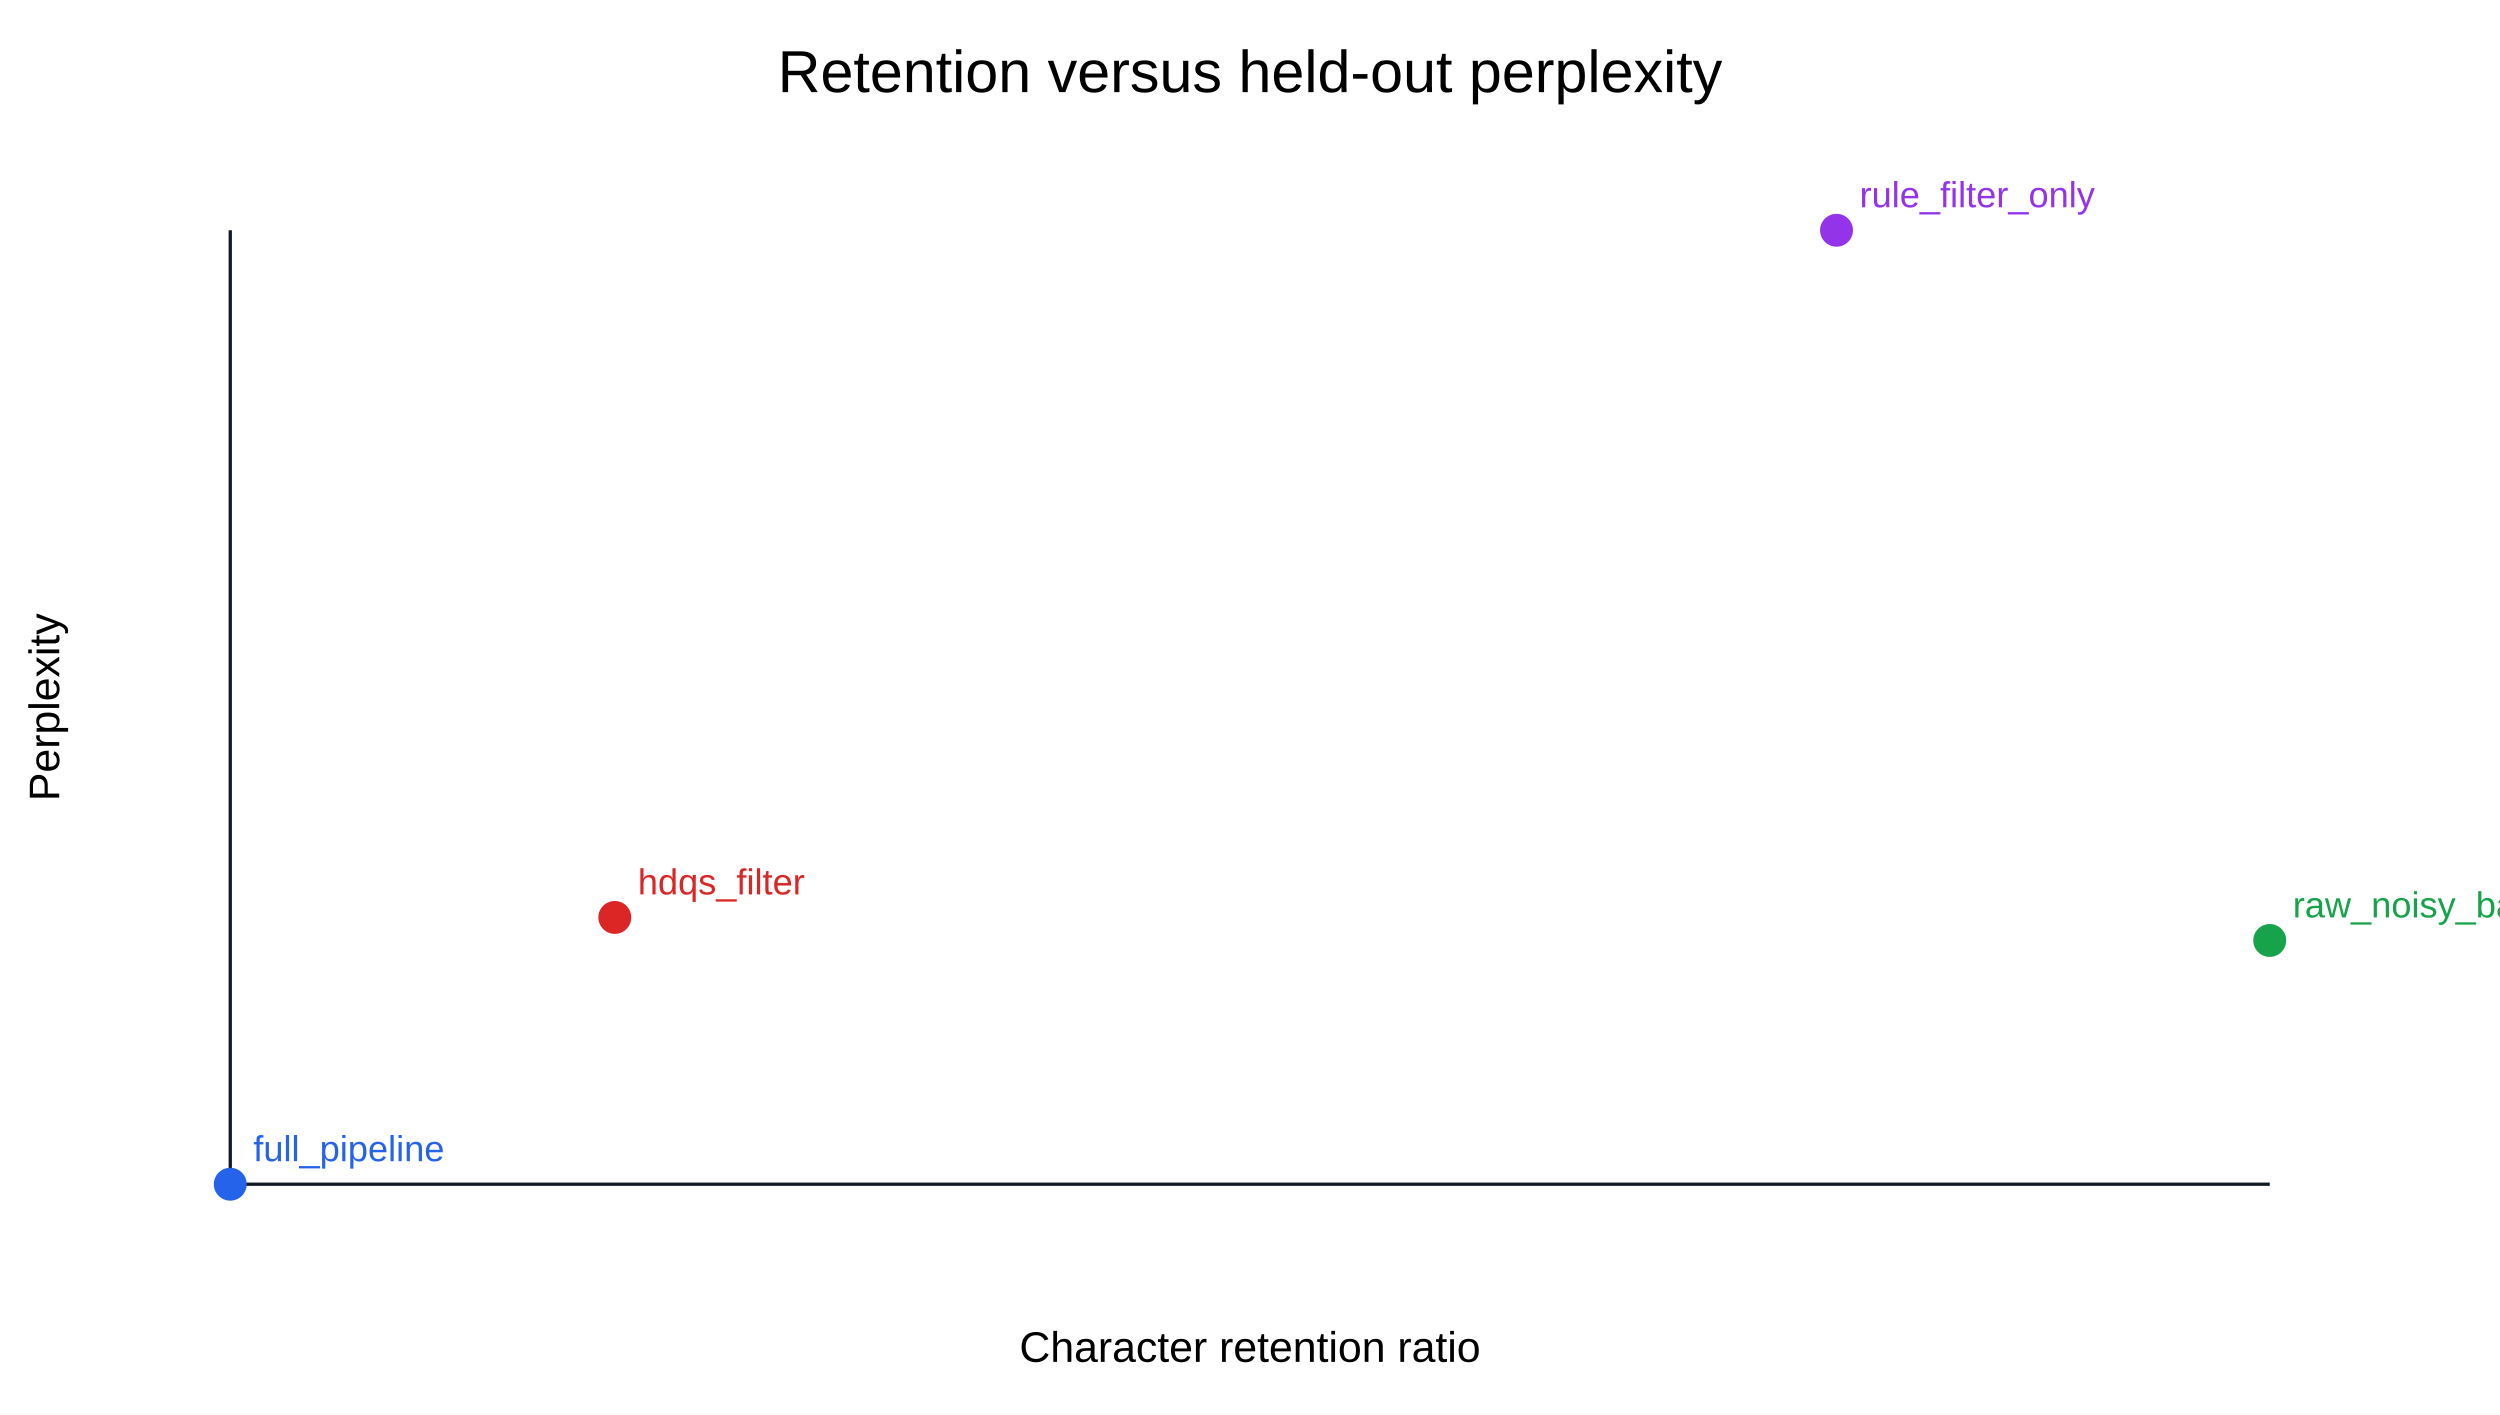
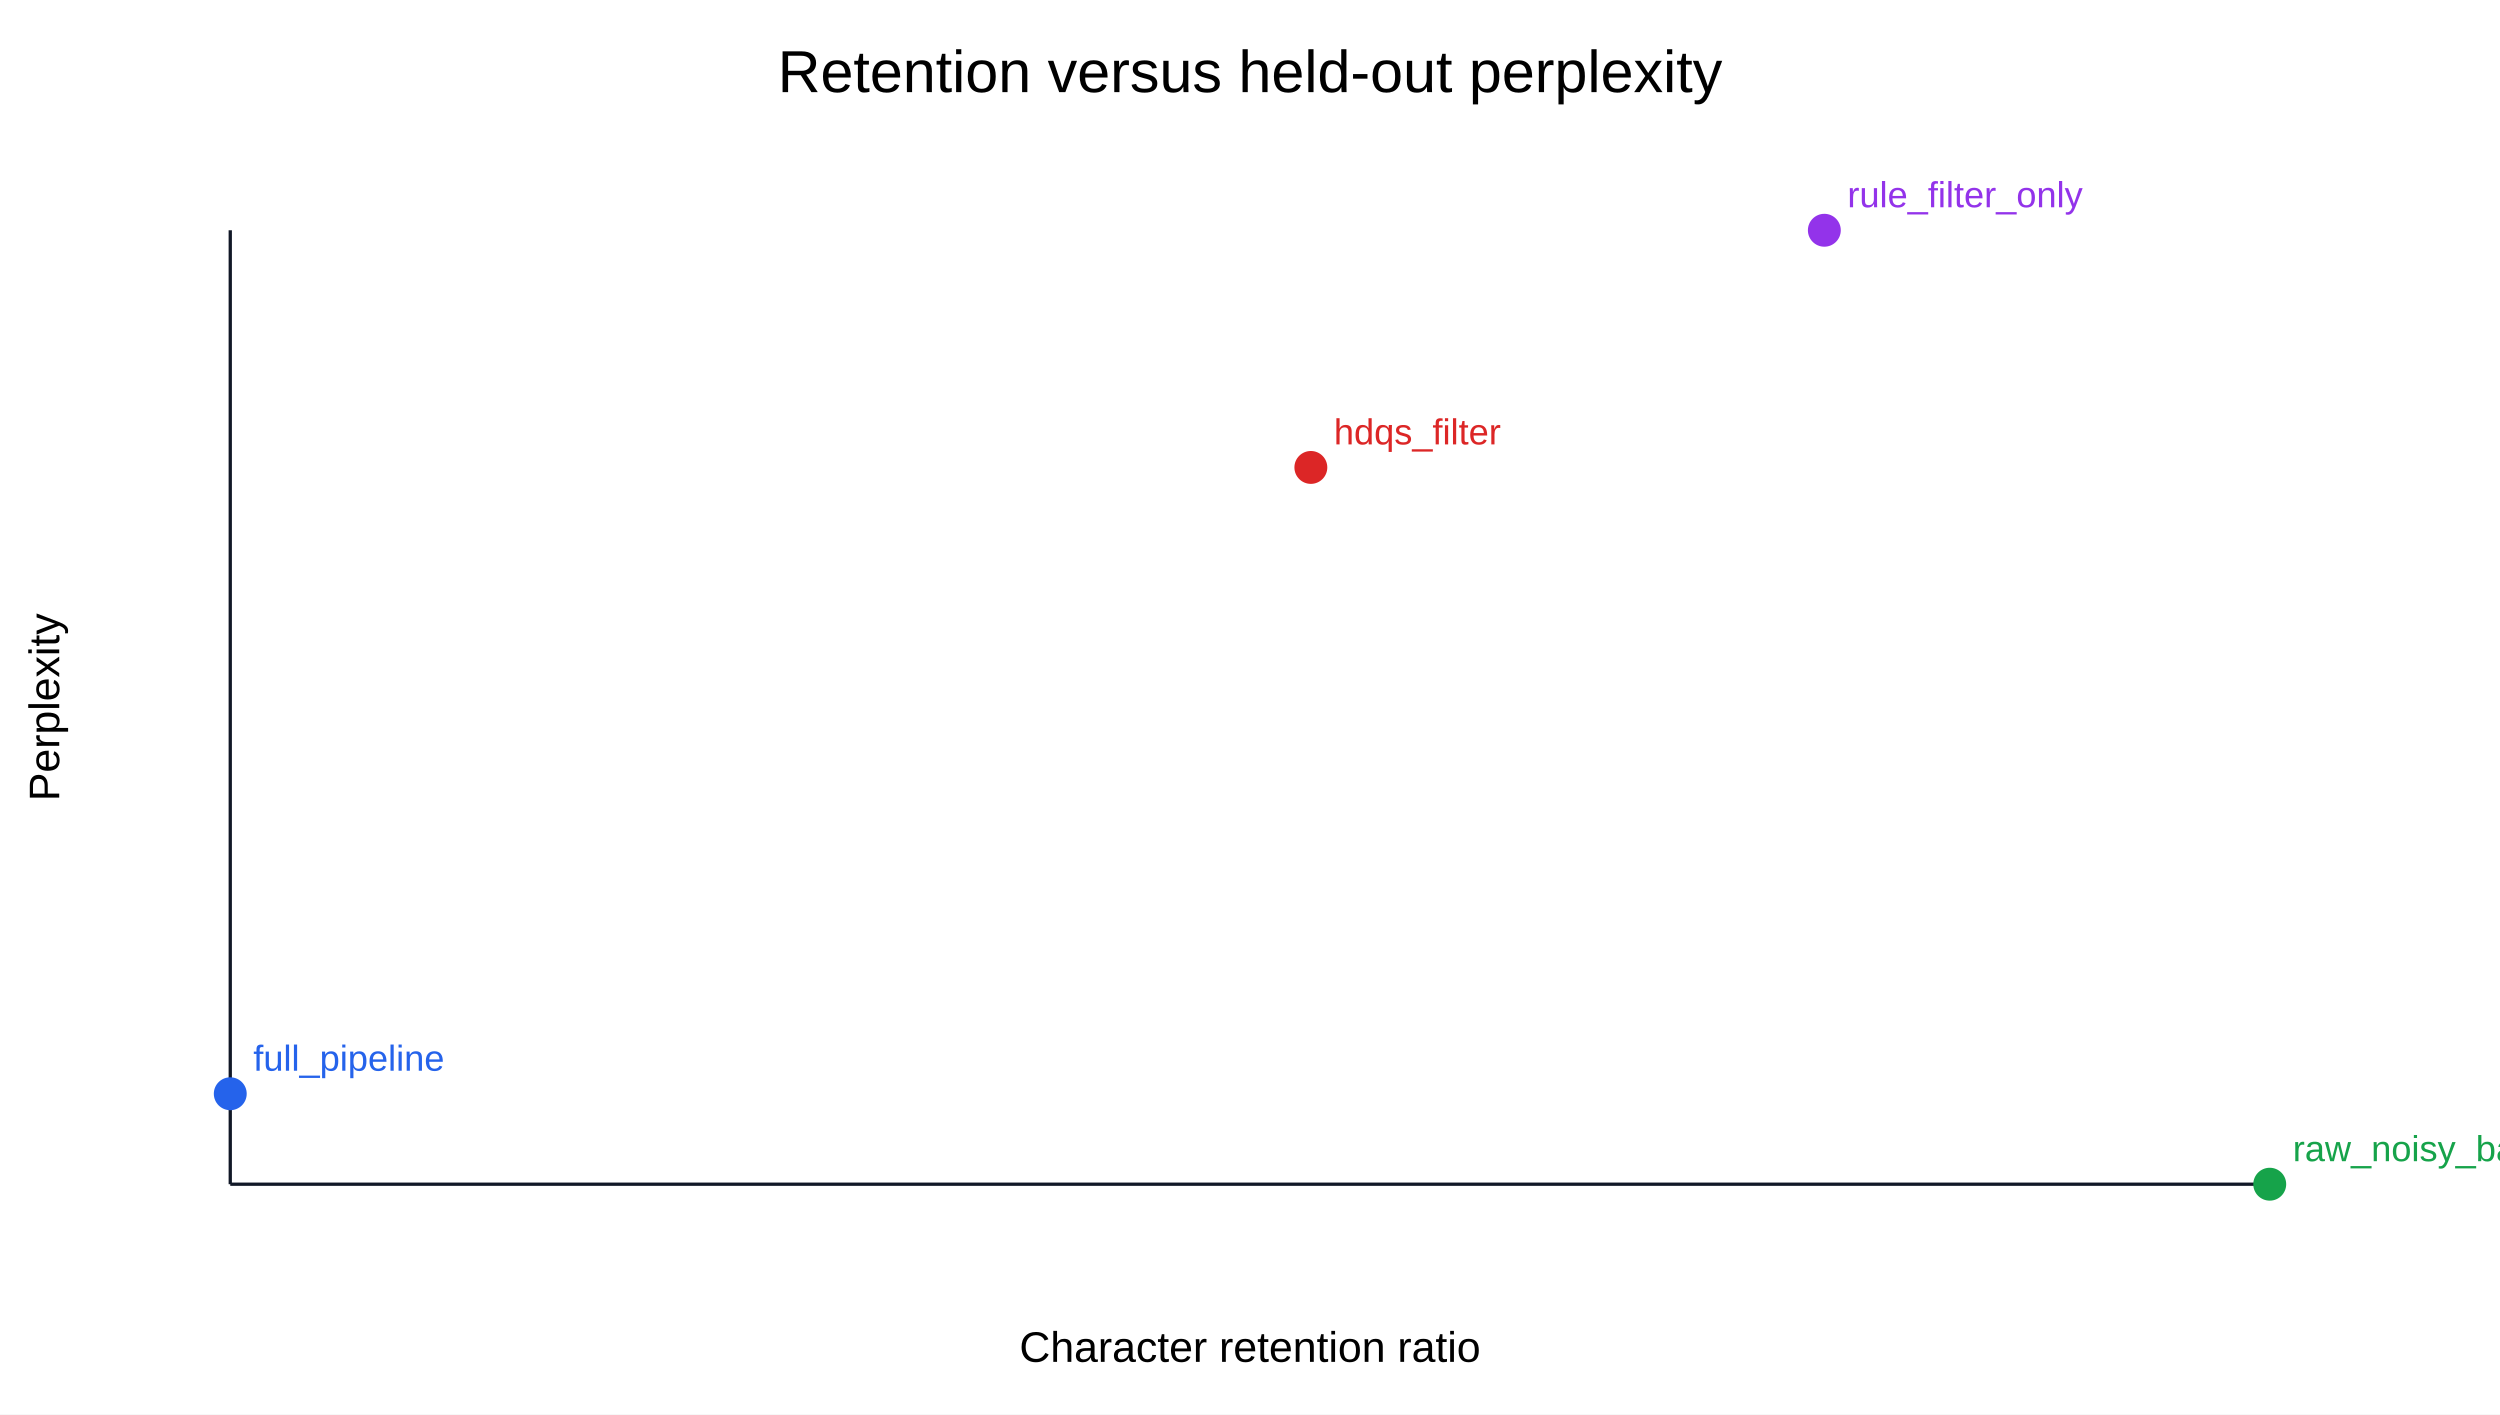
<svg xmlns="http://www.w3.org/2000/svg" width="760" height="430">
  <rect width="100%" height="100%" fill="white" />
  <text x="380.0" y="28" text-anchor="middle" font-family="Arial" font-size="18">Retention versus held-out perplexity</text>
  <line x1="70" y1="360" x2="690" y2="360" stroke="#111827" />
  <line x1="70" y1="70" x2="70" y2="360" stroke="#111827" />
  <text x="380.0" y="414" text-anchor="middle" font-family="Arial" font-size="13">Character retention ratio</text>
  <text x="18" y="215.0" text-anchor="middle" transform="rotate(-90 18 215.0)" font-family="Arial" font-size="13">Perplexity</text>
-   <circle cx="70.0" cy="360.0" r="5" fill="#2563eb" />
-   <text x="77.0" y="353.0" font-family="Arial" font-size="11" fill="#2563eb">full_pipeline</text>
-   <circle cx="186.9" cy="278.9" r="5" fill="#dc2626" />
-   <text x="193.9" y="271.9" font-family="Arial" font-size="11" fill="#dc2626">hdqs_filter</text>
-   <circle cx="690.0" cy="285.9" r="5" fill="#16a34a" />
-   <text x="697.0" y="278.9" font-family="Arial" font-size="11" fill="#16a34a">raw_noisy_baseline</text>
-   <circle cx="558.3" cy="70.0" r="5" fill="#9333ea" />
-   <text x="565.3" y="63.0" font-family="Arial" font-size="11" fill="#9333ea">rule_filter_only</text>
+   <circle cx="70.0" cy="332.5" r="5" fill="#2563eb" />
+   <text x="77.0" y="325.5" font-family="Arial" font-size="11" fill="#2563eb">full_pipeline</text>
+   <circle cx="398.5" cy="142.1" r="5" fill="#dc2626" />
+   <text x="405.5" y="135.1" font-family="Arial" font-size="11" fill="#dc2626">hdqs_filter</text>
+   <circle cx="690.0" cy="360.0" r="5" fill="#16a34a" />
+   <text x="697.0" y="353.0" font-family="Arial" font-size="11" fill="#16a34a">raw_noisy_baseline</text>
+   <circle cx="554.6" cy="70.0" r="5" fill="#9333ea" />
+   <text x="561.6" y="63.0" font-family="Arial" font-size="11" fill="#9333ea">rule_filter_only</text>
</svg>
